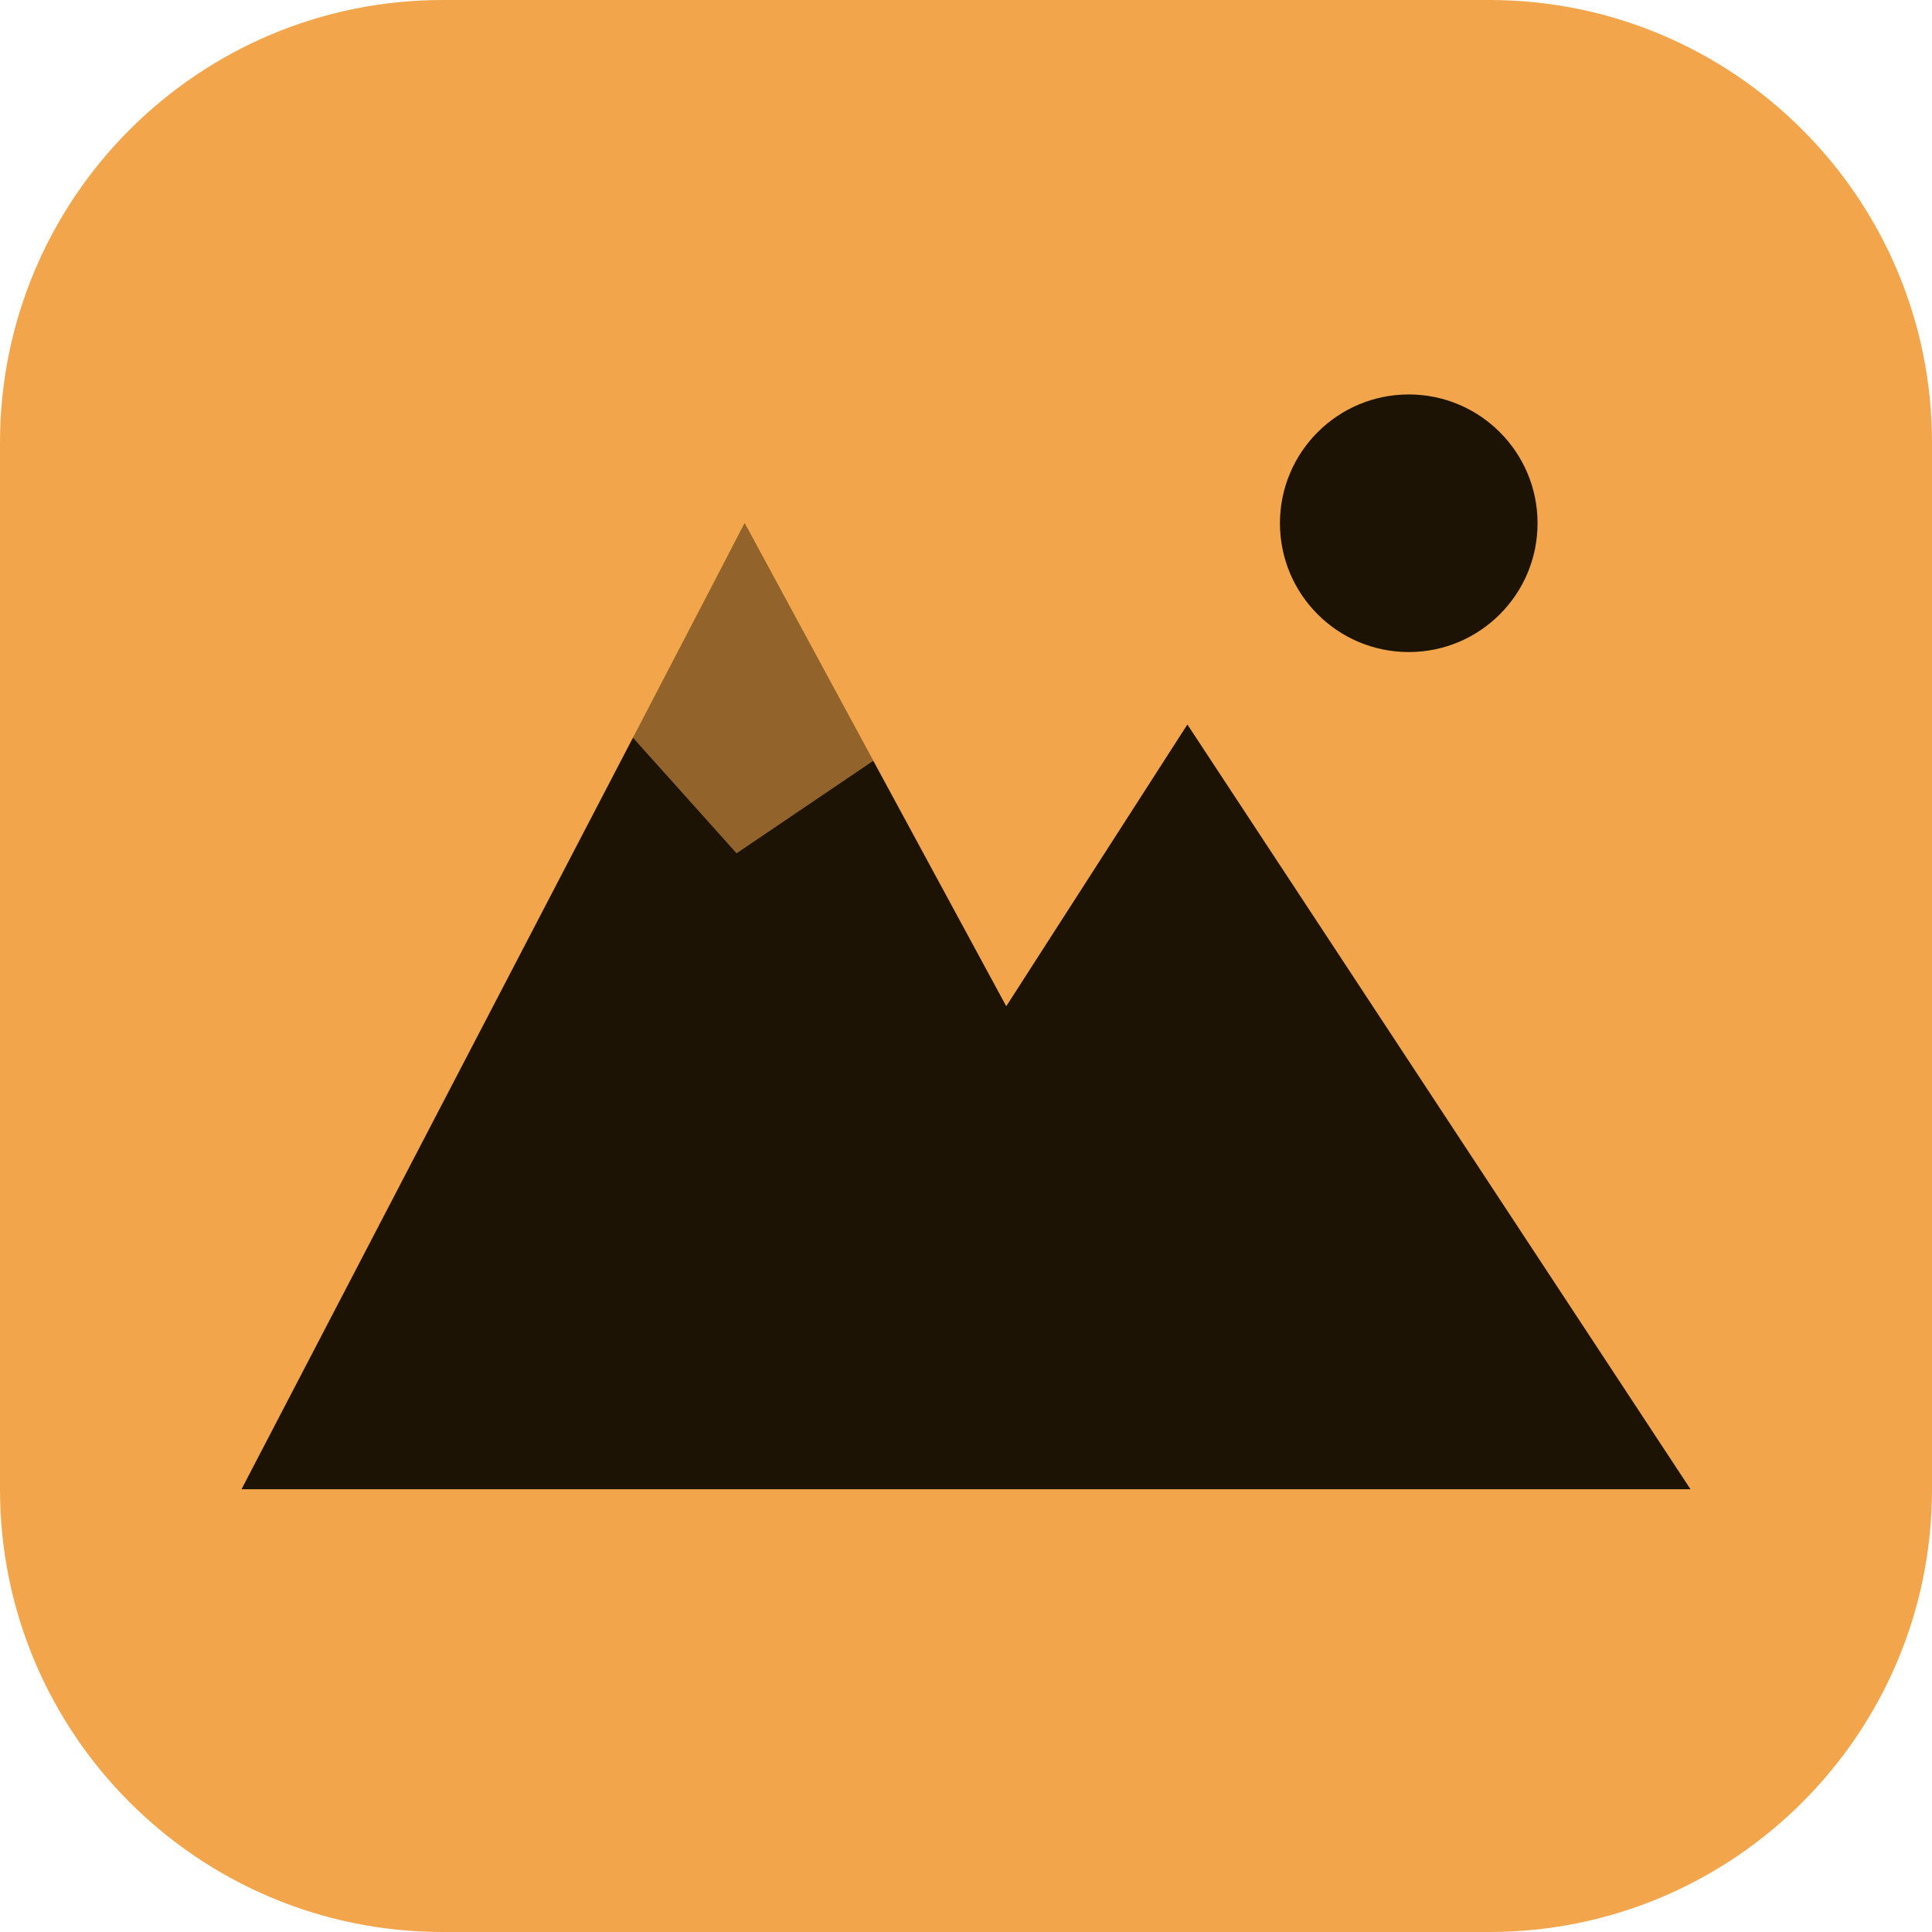
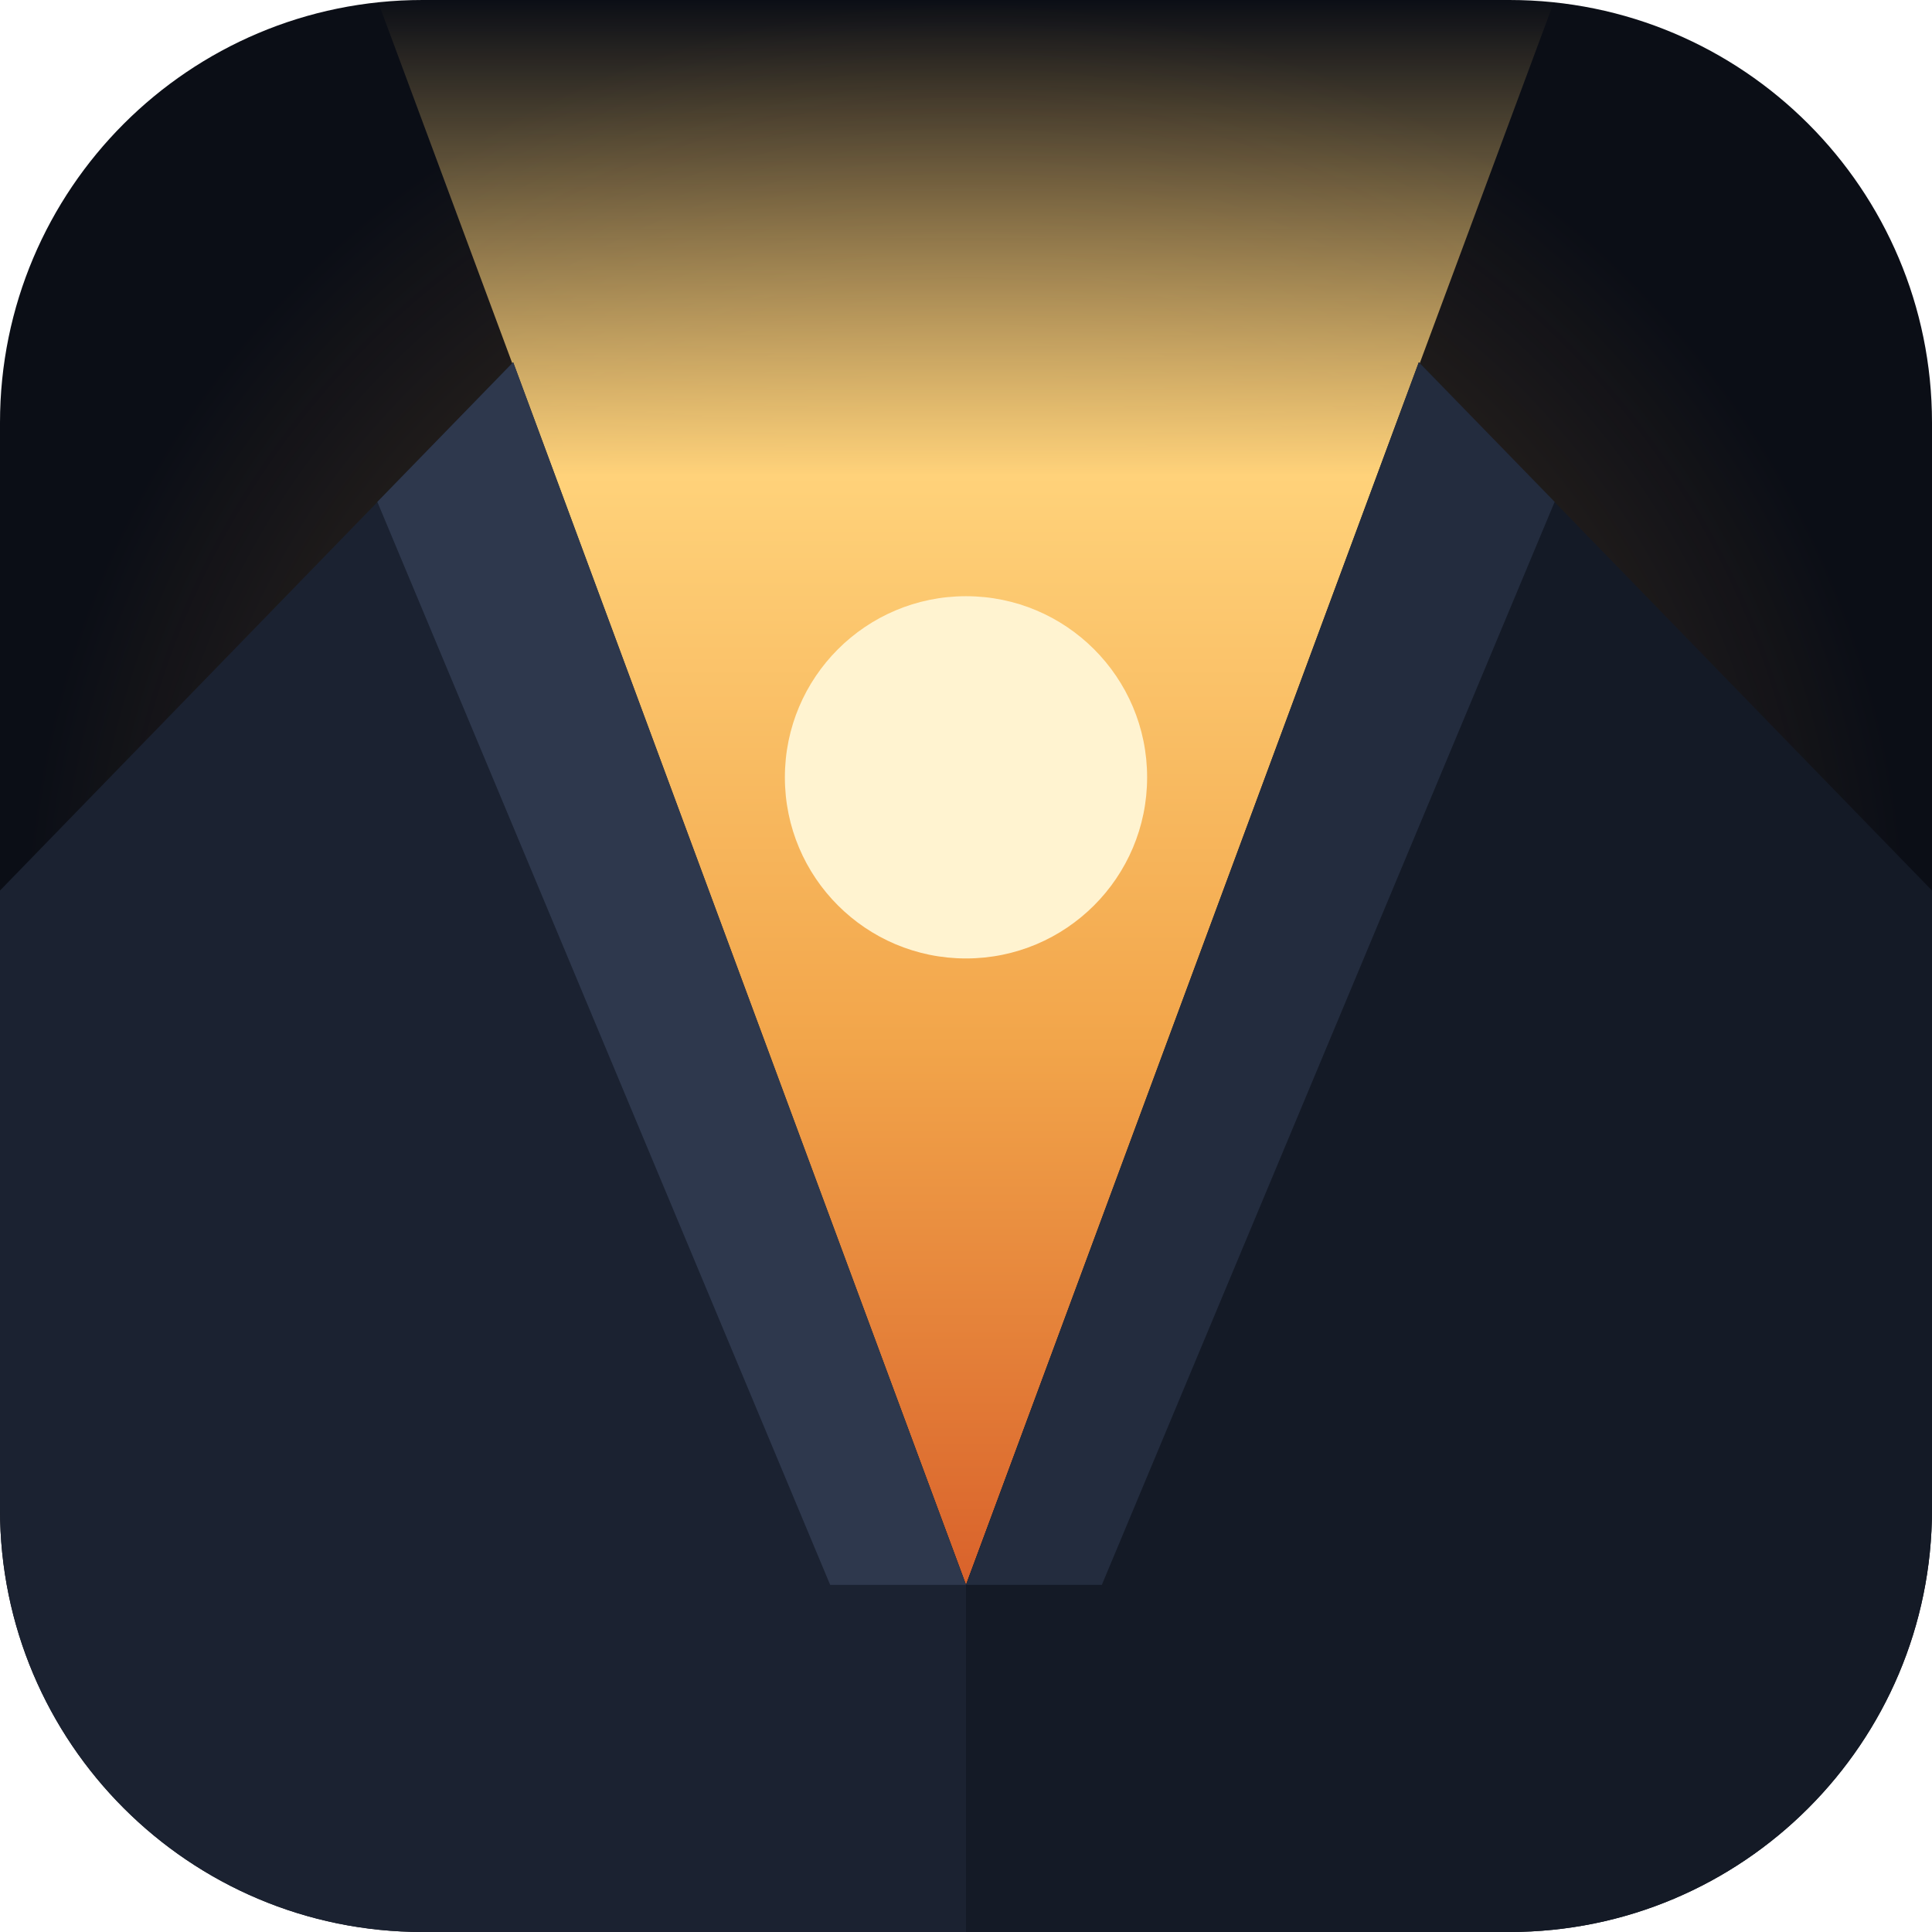
- <svg xmlns="http://www.w3.org/2000/svg" viewBox="0 0 48 48">
-   <rect width="48" height="48" rx="11" fill="#f2a54a" />
-   <path d="M6 37 18.5 13l6.5 12 4.5-7L42 37Z" fill="#1c1305" />
-   <path d="m18.5 13 3.2 5.900-3.400 2.300-2.600-2.900Z" fill="#f2a54a" opacity=".55" />
-   <circle cx="35" cy="13" r="3.200" fill="#1c1305" />
+ <svg xmlns="http://www.w3.org/2000/svg" viewBox="0 0 512 512">
+   <defs>
+     <linearGradient id="feu" x1="0" y1="0" x2="0" y2="420" gradientUnits="userSpaceOnUse">
+       <stop offset="0" stop-color="#ffd27a" stop-opacity="0" />
+       <stop offset=".3" stop-color="#ffd27a" />
+       <stop offset=".66" stop-color="#f2a54a" />
+       <stop offset="1" stop-color="#d9622b" />
+     </linearGradient>
+     <radialGradient id="halo" cx="256" cy="250" r="250" gradientUnits="userSpaceOnUse">
+       <stop offset="0" stop-color="#f2a54a" stop-opacity=".38" />
+       <stop offset="1" stop-color="#f2a54a" stop-opacity="0" />
+     </radialGradient>
+     <clipPath id="cadre">
+       <rect width="512" height="512" rx="112" />
+     </clipPath>
+   </defs>
+   <g clip-path="url(#cadre)">
+     <rect width="512" height="512" fill="#0b0e16" />
+     <rect width="512" height="512" fill="url(#halo)" />
+     <path d="M100 0h312L256 420Z" fill="url(#feu)" />
+     <circle cx="256" cy="206" r="48" fill="#fff3d0" />
+     <path d="M0 512V236L136 96l120 324v92Z" fill="#1b2231" />
+     <path d="M512 512V236L376 96 256 420v92Z" fill="#141a26" />
+     <path d="M136 96 256 420h-36L100 133Z" fill="#2e384d" />
+     <path d="M376 96 256 420h36l120-287Z" fill="#232c3e" />
+   </g>
</svg>
